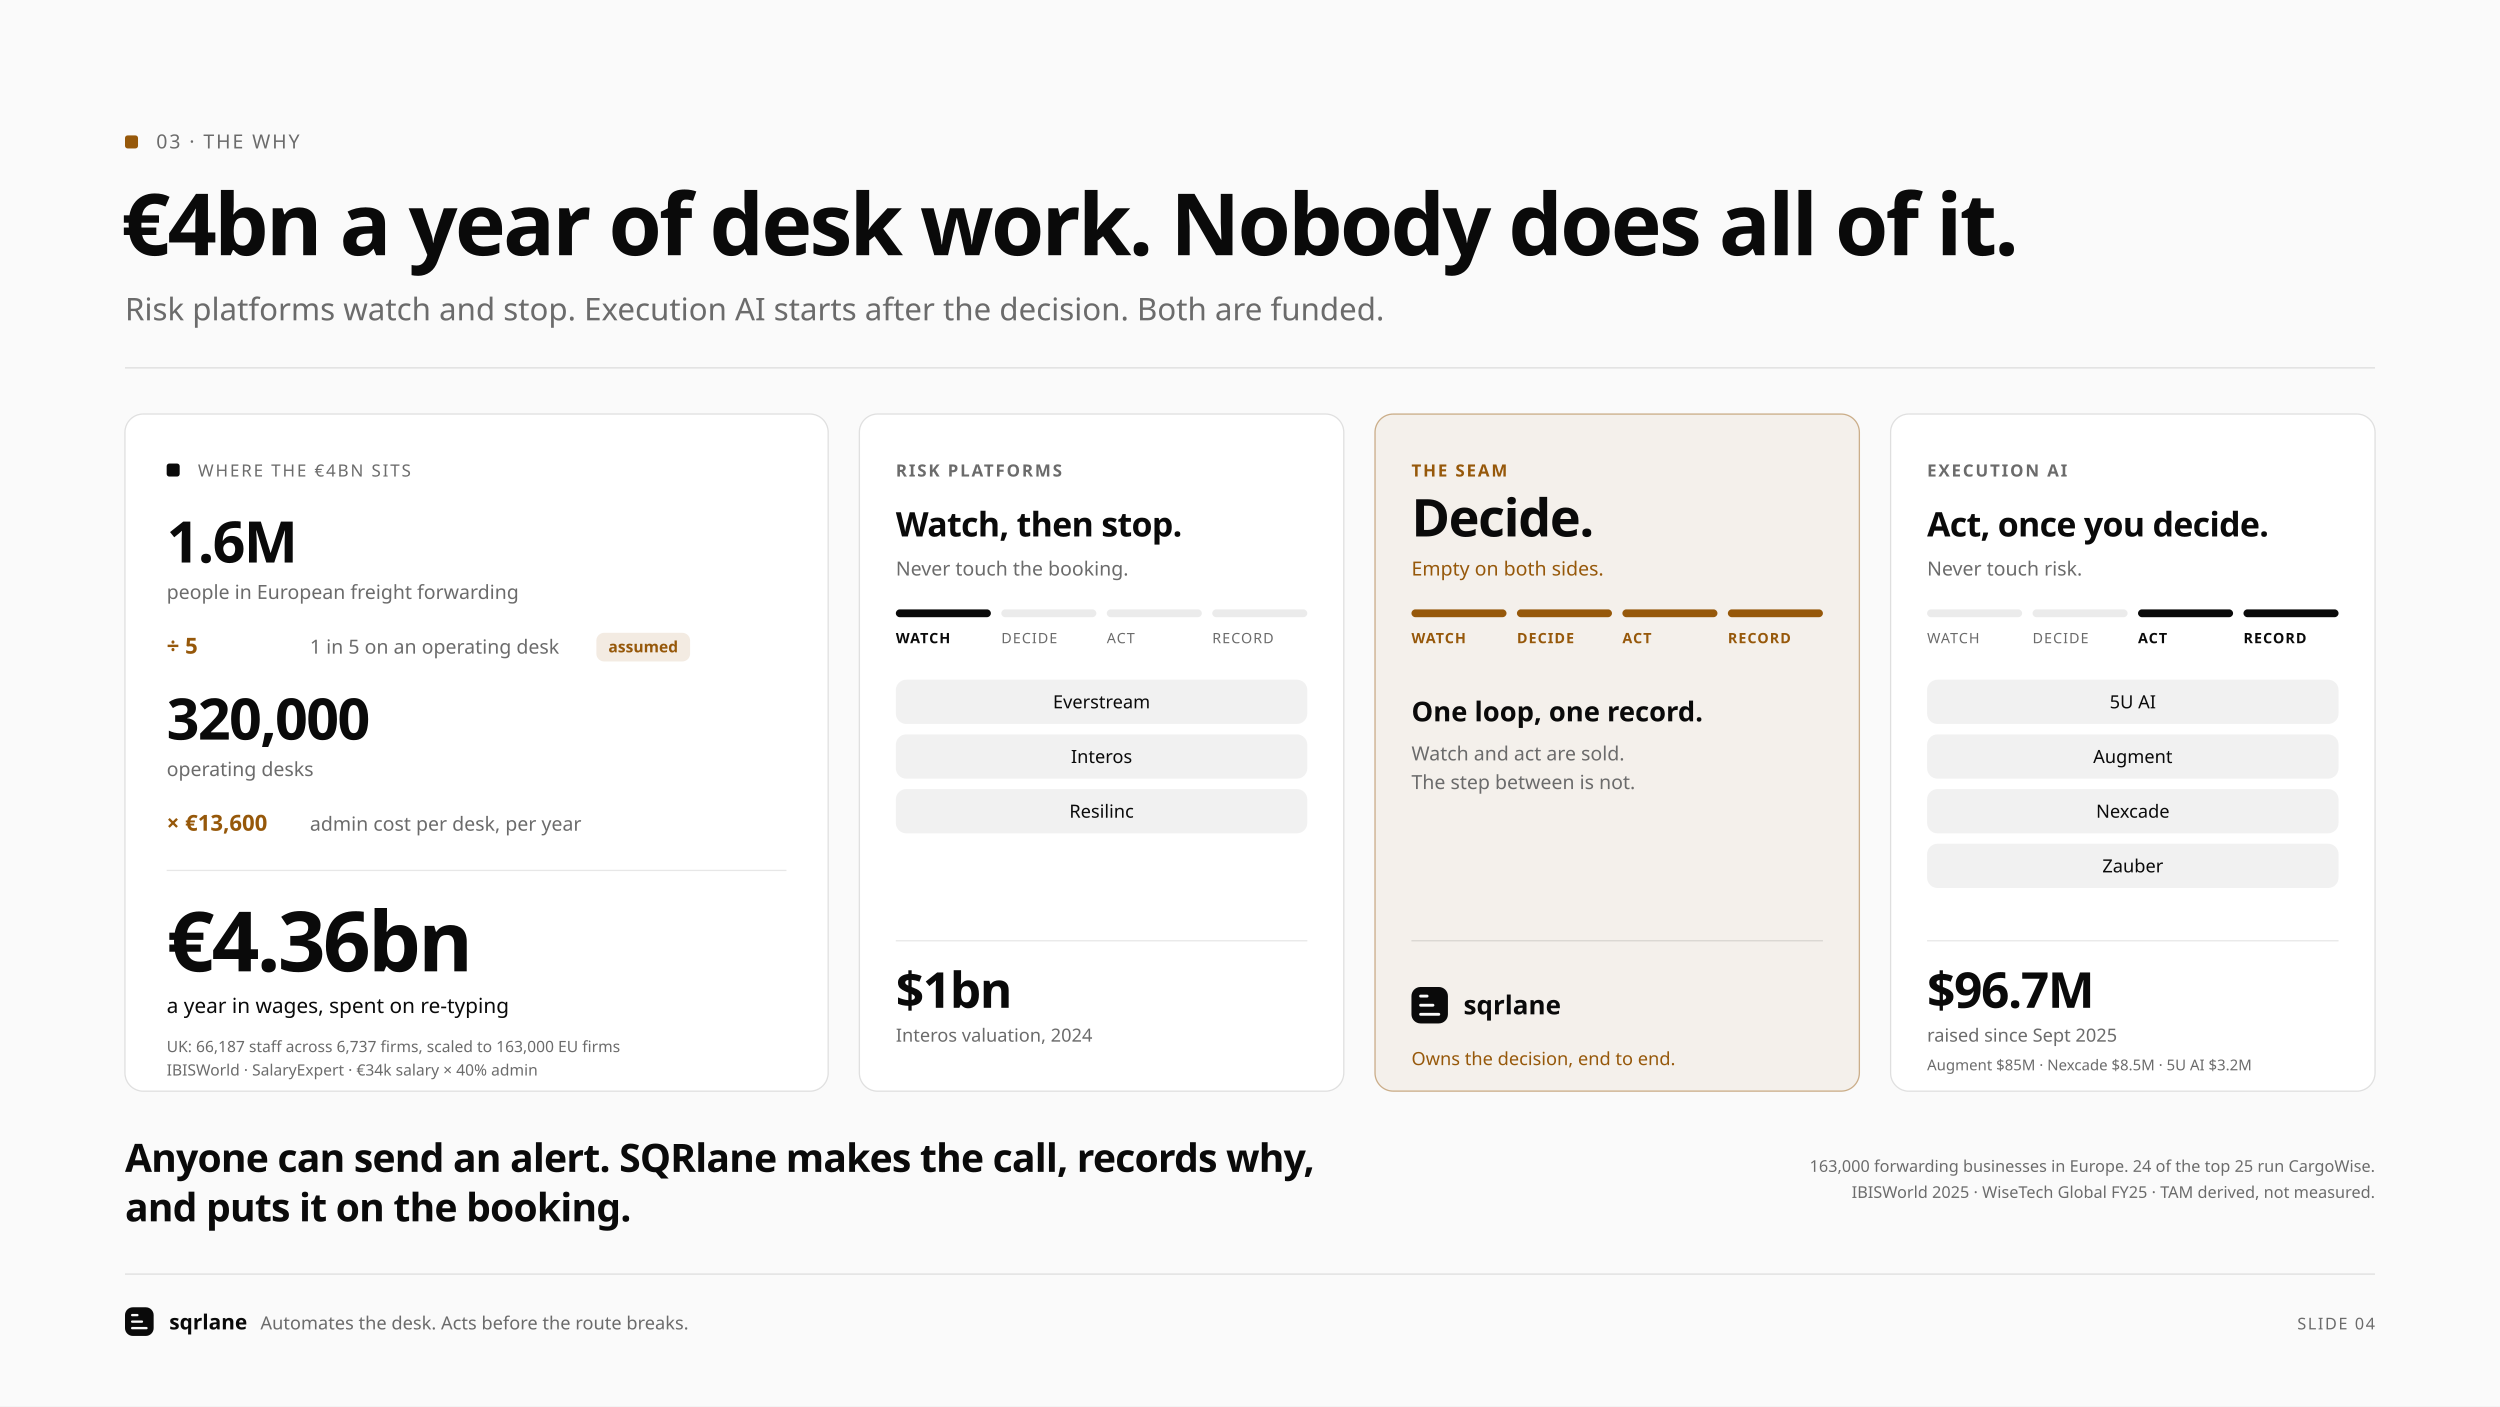
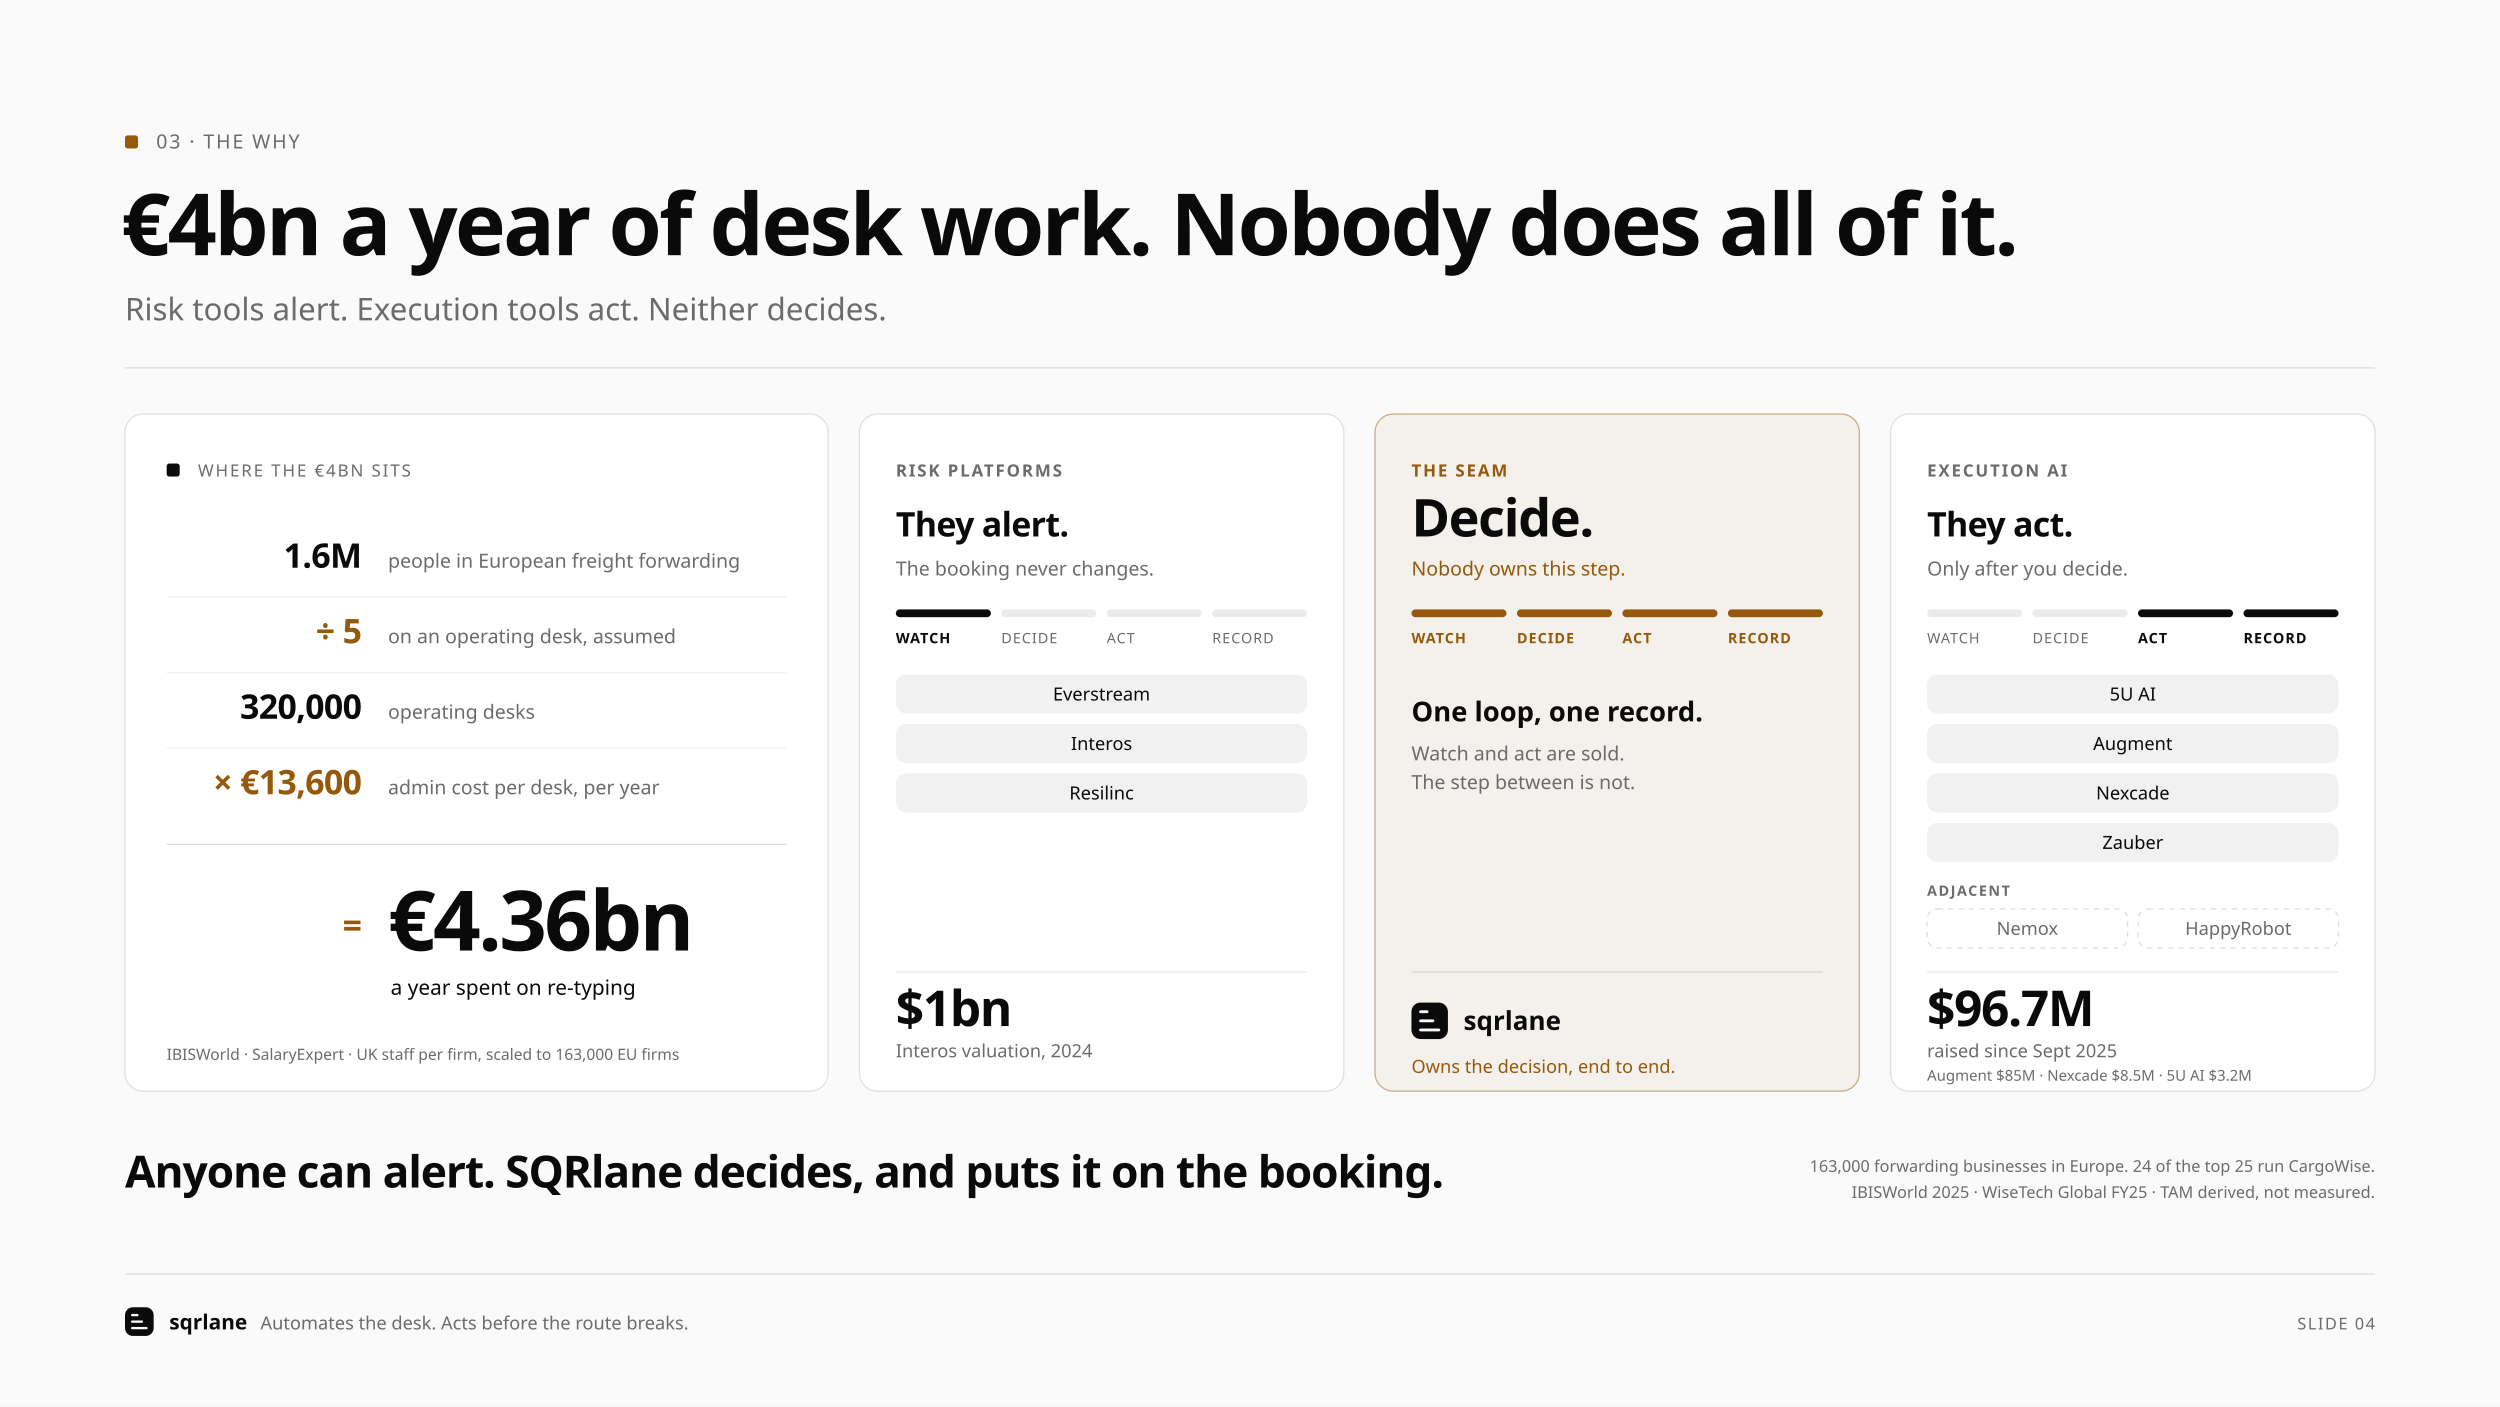
<svg xmlns="http://www.w3.org/2000/svg" width="1920" height="1080" viewBox="0 0 1920 1080">
  <rect id="background" x="0" y="0" width="1920" height="1080" fill="#FAFAFA" />
  <g id="header">
    <rect x="96" y="104" width="10" height="10" rx="2" fill="#96580A" />
    <text x="120" y="114" font-family="Geist" font-size="15" font-weight="500" fill="#6B6B6B" letter-spacing="1.44">03 · THE WHY</text>
    <text x="93" y="196" font-family="Geist" font-size="66" font-weight="600" fill="#0A0A0A" letter-spacing="-2">€4bn a year of desk work. Nobody does all of it.</text>
-     <text x="96" y="246" font-family="Geist" font-size="24" font-weight="400" fill="#6B6B6B">Risk platforms watch and stop. Execution AI starts after the decision. Both are funded.</text>
+     <text x="96" y="246" font-family="Geist" font-size="24" font-weight="400" fill="#6B6B6B">Risk tools alert. Execution tools act. Neither decides.</text>
    <rect x="96" y="282" width="1728" height="1" fill="#0A0A0A" fill-opacity="0.12" />
  </g>
  <g id="where-the-4bn-sits">
    <rect x="96" y="318" width="540" height="520" rx="14" fill="#FFFFFF" stroke="#0A0A0A" stroke-opacity="0.12" />
    <rect x="128" y="356" width="10" height="10" rx="2" fill="#0A0A0A" />
    <text x="152" y="366" font-family="Geist" font-size="13" font-weight="500" fill="#6B6B6B" letter-spacing="1.44">WHERE THE €4BN SITS</text>
-     <text x="128" y="432" font-family="Geist" font-size="44" font-weight="600" fill="#0A0A0A" letter-spacing="-1.2">1.6M</text>
-     <text x="128" y="460" font-family="Geist" font-size="15" font-weight="400" fill="#6B6B6B">people in European freight forwarding</text>
-     <text x="128" y="502" font-family="Geist" font-size="17" font-weight="600" fill="#96580A">÷ 5</text>
-     <text x="238" y="502" font-family="Geist" font-size="15" font-weight="400" fill="#6B6B6B">1 in 5 on an operating desk</text>
-     <rect x="458" y="486" width="72" height="22" rx="6" fill="#96580A" fill-opacity="0.12" />
-     <text x="494" y="501" font-family="Geist" font-size="12" font-weight="600" fill="#96580A" text-anchor="middle">assumed</text>
-     <text x="128" y="568" font-family="Geist" font-size="44" font-weight="600" fill="#0A0A0A" letter-spacing="-1.2">320,000</text>
-     <text x="128" y="596" font-family="Geist" font-size="15" font-weight="400" fill="#6B6B6B">operating desks</text>
-     <text x="128" y="638" font-family="Geist" font-size="17" font-weight="600" fill="#96580A">× €13,600</text>
-     <text x="238" y="638" font-family="Geist" font-size="15" font-weight="400" fill="#6B6B6B">admin cost per desk, per year</text>
-     <rect x="128" y="668" width="476" height="1" fill="#0A0A0A" fill-opacity="0.1" />
-     <text x="128" y="746" font-family="Geist" font-size="64" font-weight="600" fill="#0A0A0A" letter-spacing="-2">€4.36bn</text>
-     <text x="128" y="778" font-family="Geist" font-size="16" font-weight="500" fill="#0A0A0A">a year in wages, spent on re-typing</text>
-     <text x="128" y="808" font-family="Geist" font-size="12" font-weight="400" fill="#6B6B6B">UK: 66,187 staff across 6,737 firms, scaled to 163,000 EU firms</text>
-     <text x="128" y="826" font-family="Geist" font-size="12" font-weight="400" fill="#6B6B6B">IBISWorld · SalaryExpert · €34k salary × 40% admin</text>
+     <text x="278" y="436" font-family="Geist" font-size="26" font-weight="600" fill="#0A0A0A" text-anchor="end" letter-spacing="-0.5">1.6M</text>
+     <text x="298" y="436" font-family="Geist" font-size="15" font-weight="400" fill="#6B6B6B">people in European freight forwarding</text>
+     <rect x="128" y="458" width="476" height="1" fill="#0A0A0A" fill-opacity="0.06" />
+     <text x="278" y="494" font-family="Geist" font-size="26" font-weight="600" fill="#96580A" text-anchor="end" letter-spacing="-0.5">÷ 5</text>
+     <text x="298" y="494" font-family="Geist" font-size="15" font-weight="400" fill="#6B6B6B">on an operating desk, assumed</text>
+     <rect x="128" y="516" width="476" height="1" fill="#0A0A0A" fill-opacity="0.06" />
+     <text x="278" y="552" font-family="Geist" font-size="26" font-weight="600" fill="#0A0A0A" text-anchor="end" letter-spacing="-0.5">320,000</text>
+     <text x="298" y="552" font-family="Geist" font-size="15" font-weight="400" fill="#6B6B6B">operating desks</text>
+     <rect x="128" y="574" width="476" height="1" fill="#0A0A0A" fill-opacity="0.06" />
+     <text x="278" y="610" font-family="Geist" font-size="26" font-weight="600" fill="#96580A" text-anchor="end" letter-spacing="-0.5">× €13,600</text>
+     <text x="298" y="610" font-family="Geist" font-size="15" font-weight="400" fill="#6B6B6B">admin cost per desk, per year</text>
+     <rect x="128" y="648" width="476" height="1" fill="#0A0A0A" fill-opacity="0.14" />
+     <text x="278" y="720" font-family="Geist" font-size="26" font-weight="600" fill="#96580A" text-anchor="end">=</text>
+     <text x="298" y="730" font-family="Geist" font-size="64" font-weight="600" fill="#0A0A0A" letter-spacing="-2">€4.36bn</text>
+     <text x="300" y="764" font-family="Geist" font-size="16" font-weight="500" fill="#0A0A0A">a year spent on re-typing</text>
+     <text x="128" y="814" font-family="Geist" font-size="12" font-weight="400" fill="#6B6B6B">IBISWorld · SalaryExpert · UK staff per firm, scaled to 163,000 EU firms</text>
  </g>
  <g id="risk-platforms">
    <rect x="660" y="318" width="372" height="520" rx="14" fill="#FFFFFF" stroke="#0A0A0A" stroke-opacity="0.12" />
    <text x="688" y="366" font-family="Geist" font-size="13" font-weight="600" fill="#6B6B6B" letter-spacing="1.4">RISK PLATFORMS</text>
-     <text x="688" y="412" font-family="Geist" font-size="26" font-weight="600" fill="#0A0A0A" letter-spacing="-0.5">Watch, then stop.</text>
-     <text x="688" y="442" font-family="Geist" font-size="15" font-weight="400" fill="#6B6B6B">Never touch the booking.</text>
+     <text x="688" y="412" font-family="Geist" font-size="26" font-weight="600" fill="#0A0A0A" letter-spacing="-0.5">They alert.</text>
+     <text x="688" y="442" font-family="Geist" font-size="15" font-weight="400" fill="#6B6B6B">The booking never changes.</text>
    <rect x="688.0" y="468" width="73.0" height="6" rx="3" fill="#0A0A0A" />
    <text x="688.0" y="494" font-family="Geist" font-size="11" font-weight="600" fill="#0A0A0A" letter-spacing="0.8">WATCH</text>
    <rect x="769.0" y="468" width="73.0" height="6" rx="3" fill="#EBEBEB" />
    <text x="769.0" y="494" font-family="Geist" font-size="11" font-weight="500" fill="#6B6B6B" letter-spacing="0.8">DECIDE</text>
    <rect x="850.0" y="468" width="73.0" height="6" rx="3" fill="#EBEBEB" />
    <text x="850.0" y="494" font-family="Geist" font-size="11" font-weight="500" fill="#6B6B6B" letter-spacing="0.8">ACT</text>
    <rect x="931.0" y="468" width="73.0" height="6" rx="3" fill="#EBEBEB" />
    <text x="931.0" y="494" font-family="Geist" font-size="11" font-weight="500" fill="#6B6B6B" letter-spacing="0.8">RECORD</text>
-     <rect x="688" y="522" width="316" height="34" rx="8" fill="#EBEBEB" fill-opacity="0.7" />
-     <text x="846.0" y="544" font-family="Geist" font-size="14" font-weight="500" fill="#0A0A0A" text-anchor="middle">Everstream</text>
-     <rect x="688" y="564" width="316" height="34" rx="8" fill="#EBEBEB" fill-opacity="0.7" />
-     <text x="846.0" y="586" font-family="Geist" font-size="14" font-weight="500" fill="#0A0A0A" text-anchor="middle">Interos</text>
-     <rect x="688" y="606" width="316" height="34" rx="8" fill="#EBEBEB" fill-opacity="0.7" />
-     <text x="846.0" y="628" font-family="Geist" font-size="14" font-weight="500" fill="#0A0A0A" text-anchor="middle">Resilinc</text>
-     <rect x="688" y="722" width="316" height="1" fill="#0A0A0A" fill-opacity="0.1" />
-     <text x="688" y="774" font-family="Geist" font-size="38" font-weight="600" fill="#0A0A0A" letter-spacing="-1">$1bn</text>
-     <text x="688" y="800" font-family="Geist" font-size="14" font-weight="400" fill="#6B6B6B">Interos valuation, 2024</text>
+     <rect x="688" y="518" width="316" height="30" rx="8" fill="#EBEBEB" fill-opacity="0.7" />
+     <text x="846.0" y="538" font-family="Geist" font-size="14" font-weight="500" fill="#0A0A0A" text-anchor="middle">Everstream</text>
+     <rect x="688" y="556" width="316" height="30" rx="8" fill="#EBEBEB" fill-opacity="0.7" />
+     <text x="846.0" y="576" font-family="Geist" font-size="14" font-weight="500" fill="#0A0A0A" text-anchor="middle">Interos</text>
+     <rect x="688" y="594" width="316" height="30" rx="8" fill="#EBEBEB" fill-opacity="0.7" />
+     <text x="846.0" y="614" font-family="Geist" font-size="14" font-weight="500" fill="#0A0A0A" text-anchor="middle">Resilinc</text>
+     <rect x="688" y="746" width="316" height="1" fill="#0A0A0A" fill-opacity="0.1" />
+     <text x="688" y="788" font-family="Geist" font-size="38" font-weight="600" fill="#0A0A0A" letter-spacing="-1">$1bn</text>
+     <text x="688" y="812" font-family="Geist" font-size="14" font-weight="400" fill="#6B6B6B">Interos valuation, 2024</text>
  </g>
  <g id="the-seam">
    <rect x="1056" y="318" width="372" height="520" rx="14" fill="#96580A" fill-opacity="0.06" stroke="#96580A" stroke-opacity="0.45" />
    <text x="1084" y="366" font-family="Geist" font-size="13" font-weight="600" fill="#96580A" letter-spacing="1.4">THE SEAM</text>
    <text x="1084" y="412" font-family="Geist" font-size="40" font-weight="600" fill="#0A0A0A" letter-spacing="-1">Decide.</text>
-     <text x="1084" y="442" font-family="Geist" font-size="15" font-weight="400" fill="#96580A">Empty on both sides.</text>
+     <text x="1084" y="442" font-family="Geist" font-size="15" font-weight="400" fill="#96580A">Nobody owns this step.</text>
    <rect x="1084.0" y="468" width="73.0" height="6" rx="3" fill="#96580A" />
    <text x="1084.0" y="494" font-family="Geist" font-size="11" font-weight="600" fill="#96580A" letter-spacing="0.8">WATCH</text>
    <rect x="1165.0" y="468" width="73.0" height="6" rx="3" fill="#96580A" />
    <text x="1165.0" y="494" font-family="Geist" font-size="11" font-weight="600" fill="#96580A" letter-spacing="0.8">DECIDE</text>
    <rect x="1246.0" y="468" width="73.0" height="6" rx="3" fill="#96580A" />
    <text x="1246.0" y="494" font-family="Geist" font-size="11" font-weight="600" fill="#96580A" letter-spacing="0.8">ACT</text>
    <rect x="1327.0" y="468" width="73.0" height="6" rx="3" fill="#96580A" />
    <text x="1327.0" y="494" font-family="Geist" font-size="11" font-weight="600" fill="#96580A" letter-spacing="0.8">RECORD</text>
    <text x="1084" y="554" font-family="Geist" font-size="21" font-weight="600" fill="#0A0A0A">One loop, one record.</text>
    <text x="1084" y="584" font-family="Geist" font-size="15" font-weight="400" fill="#6B6B6B">Watch and act are sold.</text>
    <text x="1084" y="606" font-family="Geist" font-size="15" font-weight="400" fill="#6B6B6B">The step between is not.</text>
-     <rect x="1084" y="722" width="316" height="1" fill="#0A0A0A" fill-opacity="0.12" />
-     <rect x="1084" y="758" width="28" height="28" rx="7" fill="#0A0A0A" />
-     <path d="M1091 779h14 M1091 772h9.5 M1091 765h5" stroke="#FAFAFA" stroke-width="2.2" stroke-linecap="round" fill="none" />
-     <text x="1124" y="779" font-family="Geist" font-size="20" font-weight="600" fill="#0A0A0A">sqrlane</text>
-     <text x="1084" y="818" font-family="Geist" font-size="14" font-weight="500" fill="#96580A">Owns the decision, end to end.</text>
+     <rect x="1084" y="746" width="316" height="1" fill="#0A0A0A" fill-opacity="0.12" />
+     <rect x="1084" y="770" width="28" height="28" rx="7" fill="#0A0A0A" />
+     <path d="M1091 791h14 M1091 784h9.5 M1091 777h5" stroke="#FAFAFA" stroke-width="2.2" stroke-linecap="round" fill="none" />
+     <text x="1124" y="791" font-family="Geist" font-size="20" font-weight="600" fill="#0A0A0A">sqrlane</text>
+     <text x="1084" y="824" font-family="Geist" font-size="14" font-weight="500" fill="#96580A">Owns the decision, end to end.</text>
  </g>
  <g id="execution-ai">
    <rect x="1452" y="318" width="372" height="520" rx="14" fill="#FFFFFF" stroke="#0A0A0A" stroke-opacity="0.12" />
    <text x="1480" y="366" font-family="Geist" font-size="13" font-weight="600" fill="#6B6B6B" letter-spacing="1.4">EXECUTION AI</text>
-     <text x="1480" y="412" font-family="Geist" font-size="26" font-weight="600" fill="#0A0A0A" letter-spacing="-0.5">Act, once you decide.</text>
-     <text x="1480" y="442" font-family="Geist" font-size="15" font-weight="400" fill="#6B6B6B">Never touch risk.</text>
+     <text x="1480" y="412" font-family="Geist" font-size="26" font-weight="600" fill="#0A0A0A" letter-spacing="-0.5">They act.</text>
+     <text x="1480" y="442" font-family="Geist" font-size="15" font-weight="400" fill="#6B6B6B">Only after you decide.</text>
    <rect x="1480.0" y="468" width="73.0" height="6" rx="3" fill="#EBEBEB" />
    <text x="1480.0" y="494" font-family="Geist" font-size="11" font-weight="500" fill="#6B6B6B" letter-spacing="0.8">WATCH</text>
    <rect x="1561.0" y="468" width="73.0" height="6" rx="3" fill="#EBEBEB" />
    <text x="1561.0" y="494" font-family="Geist" font-size="11" font-weight="500" fill="#6B6B6B" letter-spacing="0.8">DECIDE</text>
    <rect x="1642.0" y="468" width="73.0" height="6" rx="3" fill="#0A0A0A" />
    <text x="1642.0" y="494" font-family="Geist" font-size="11" font-weight="600" fill="#0A0A0A" letter-spacing="0.8">ACT</text>
    <rect x="1723.0" y="468" width="73.0" height="6" rx="3" fill="#0A0A0A" />
    <text x="1723.0" y="494" font-family="Geist" font-size="11" font-weight="600" fill="#0A0A0A" letter-spacing="0.8">RECORD</text>
-     <rect x="1480" y="522" width="316" height="34" rx="8" fill="#EBEBEB" fill-opacity="0.7" />
-     <text x="1638.0" y="544" font-family="Geist" font-size="14" font-weight="500" fill="#0A0A0A" text-anchor="middle">5U AI</text>
-     <rect x="1480" y="564" width="316" height="34" rx="8" fill="#EBEBEB" fill-opacity="0.7" />
-     <text x="1638.0" y="586" font-family="Geist" font-size="14" font-weight="500" fill="#0A0A0A" text-anchor="middle">Augment</text>
-     <rect x="1480" y="606" width="316" height="34" rx="8" fill="#EBEBEB" fill-opacity="0.7" />
-     <text x="1638.0" y="628" font-family="Geist" font-size="14" font-weight="500" fill="#0A0A0A" text-anchor="middle">Nexcade</text>
-     <rect x="1480" y="648" width="316" height="34" rx="8" fill="#EBEBEB" fill-opacity="0.7" />
-     <text x="1638.0" y="670" font-family="Geist" font-size="14" font-weight="500" fill="#0A0A0A" text-anchor="middle">Zauber</text>
-     <rect x="1480" y="722" width="316" height="1" fill="#0A0A0A" fill-opacity="0.1" />
-     <text x="1480" y="774" font-family="Geist" font-size="38" font-weight="600" fill="#0A0A0A" letter-spacing="-1">$96.7M</text>
-     <text x="1480" y="800" font-family="Geist" font-size="14" font-weight="400" fill="#6B6B6B">raised since Sept 2025</text>
-     <text x="1480" y="822" font-family="Geist" font-size="11.5" font-weight="400" fill="#6B6B6B">Augment $85M · Nexcade $8.5M · 5U AI $3.2M</text>
+     <rect x="1480" y="518" width="316" height="30" rx="8" fill="#EBEBEB" fill-opacity="0.7" />
+     <text x="1638.0" y="538" font-family="Geist" font-size="14" font-weight="500" fill="#0A0A0A" text-anchor="middle">5U AI</text>
+     <rect x="1480" y="556" width="316" height="30" rx="8" fill="#EBEBEB" fill-opacity="0.7" />
+     <text x="1638.0" y="576" font-family="Geist" font-size="14" font-weight="500" fill="#0A0A0A" text-anchor="middle">Augment</text>
+     <rect x="1480" y="594" width="316" height="30" rx="8" fill="#EBEBEB" fill-opacity="0.7" />
+     <text x="1638.0" y="614" font-family="Geist" font-size="14" font-weight="500" fill="#0A0A0A" text-anchor="middle">Nexcade</text>
+     <rect x="1480" y="632" width="316" height="30" rx="8" fill="#EBEBEB" fill-opacity="0.7" />
+     <text x="1638.0" y="652" font-family="Geist" font-size="14" font-weight="500" fill="#0A0A0A" text-anchor="middle">Zauber</text>
+     <text x="1480" y="688" font-family="Geist" font-size="11" font-weight="600" fill="#6B6B6B" letter-spacing="1.2">ADJACENT</text>
+     <rect x="1480.0" y="698" width="154.0" height="30" rx="8" fill="#FFFFFF" stroke="#0A0A0A" stroke-opacity="0.14" stroke-dasharray="4 4" />
+     <text x="1557.0" y="718" font-family="Geist" font-size="14" font-weight="500" fill="#6B6B6B" text-anchor="middle">Nemox</text>
+     <rect x="1642.0" y="698" width="154.0" height="30" rx="8" fill="#FFFFFF" stroke="#0A0A0A" stroke-opacity="0.14" stroke-dasharray="4 4" />
+     <text x="1719.0" y="718" font-family="Geist" font-size="14" font-weight="500" fill="#6B6B6B" text-anchor="middle">HappyRobot</text>
+     <rect x="1480" y="746" width="316" height="1" fill="#0A0A0A" fill-opacity="0.1" />
+     <text x="1480" y="788" font-family="Geist" font-size="38" font-weight="600" fill="#0A0A0A" letter-spacing="-1">$96.7M</text>
+     <text x="1480" y="812" font-family="Geist" font-size="14" font-weight="400" fill="#6B6B6B">raised since Sept 2025</text>
+     <text x="1480" y="830" font-family="Geist" font-size="11.5" font-weight="400" fill="#6B6B6B">Augment $85M · Nexcade $8.5M · 5U AI $3.2M</text>
  </g>
  <g id="closing">
-     <text x="96" y="900" font-family="Geist" font-size="30" font-weight="600" fill="#0A0A0A" letter-spacing="-0.6">Anyone can send an alert. SQRlane makes the call, records why,</text>
-     <text x="96" y="938" font-family="Geist" font-size="30" font-weight="600" fill="#0A0A0A" letter-spacing="-0.6">and puts it on the booking.</text>
+     <text x="96" y="912" font-family="Geist" font-size="34" font-weight="600" fill="#0A0A0A" letter-spacing="-0.8">Anyone can alert. SQRlane decides, and puts it on the booking.</text>
    <text x="1824" y="900" font-family="Geist" font-size="12.5" font-weight="400" fill="#6B6B6B" text-anchor="end">163,000 forwarding businesses in Europe. 24 of the top 25 run CargoWise.</text>
    <text x="1824" y="920" font-family="Geist" font-size="12.5" font-weight="400" fill="#6B6B6B" text-anchor="end">IBISWorld 2025 · WiseTech Global FY25 · TAM derived, not measured.</text>
  </g>
  <g id="footer">
    <rect x="96" y="978" width="1728" height="1" fill="#0A0A0A" fill-opacity="0.12" />
    <rect x="96" y="1004" width="22" height="22" rx="6" fill="#0A0A0A" />
    <path d="M101.5 1020h11 M101.5 1015h7.5 M101.5 1010h4" stroke="#FAFAFA" stroke-width="1.8" stroke-linecap="round" fill="none" />
    <text x="130" y="1021" font-family="Geist" font-size="16" font-weight="600" fill="#0A0A0A">sqrlane</text>
    <text x="200" y="1021" font-family="Geist" font-size="14" font-weight="400" fill="#6B6B6B">Automates the desk. Acts before the route breaks.</text>
    <text x="1824" y="1021" font-family="Geist" font-size="12.5" font-weight="500" fill="#6B6B6B" text-anchor="end" letter-spacing="1.2">SLIDE 04</text>
  </g>
</svg>
